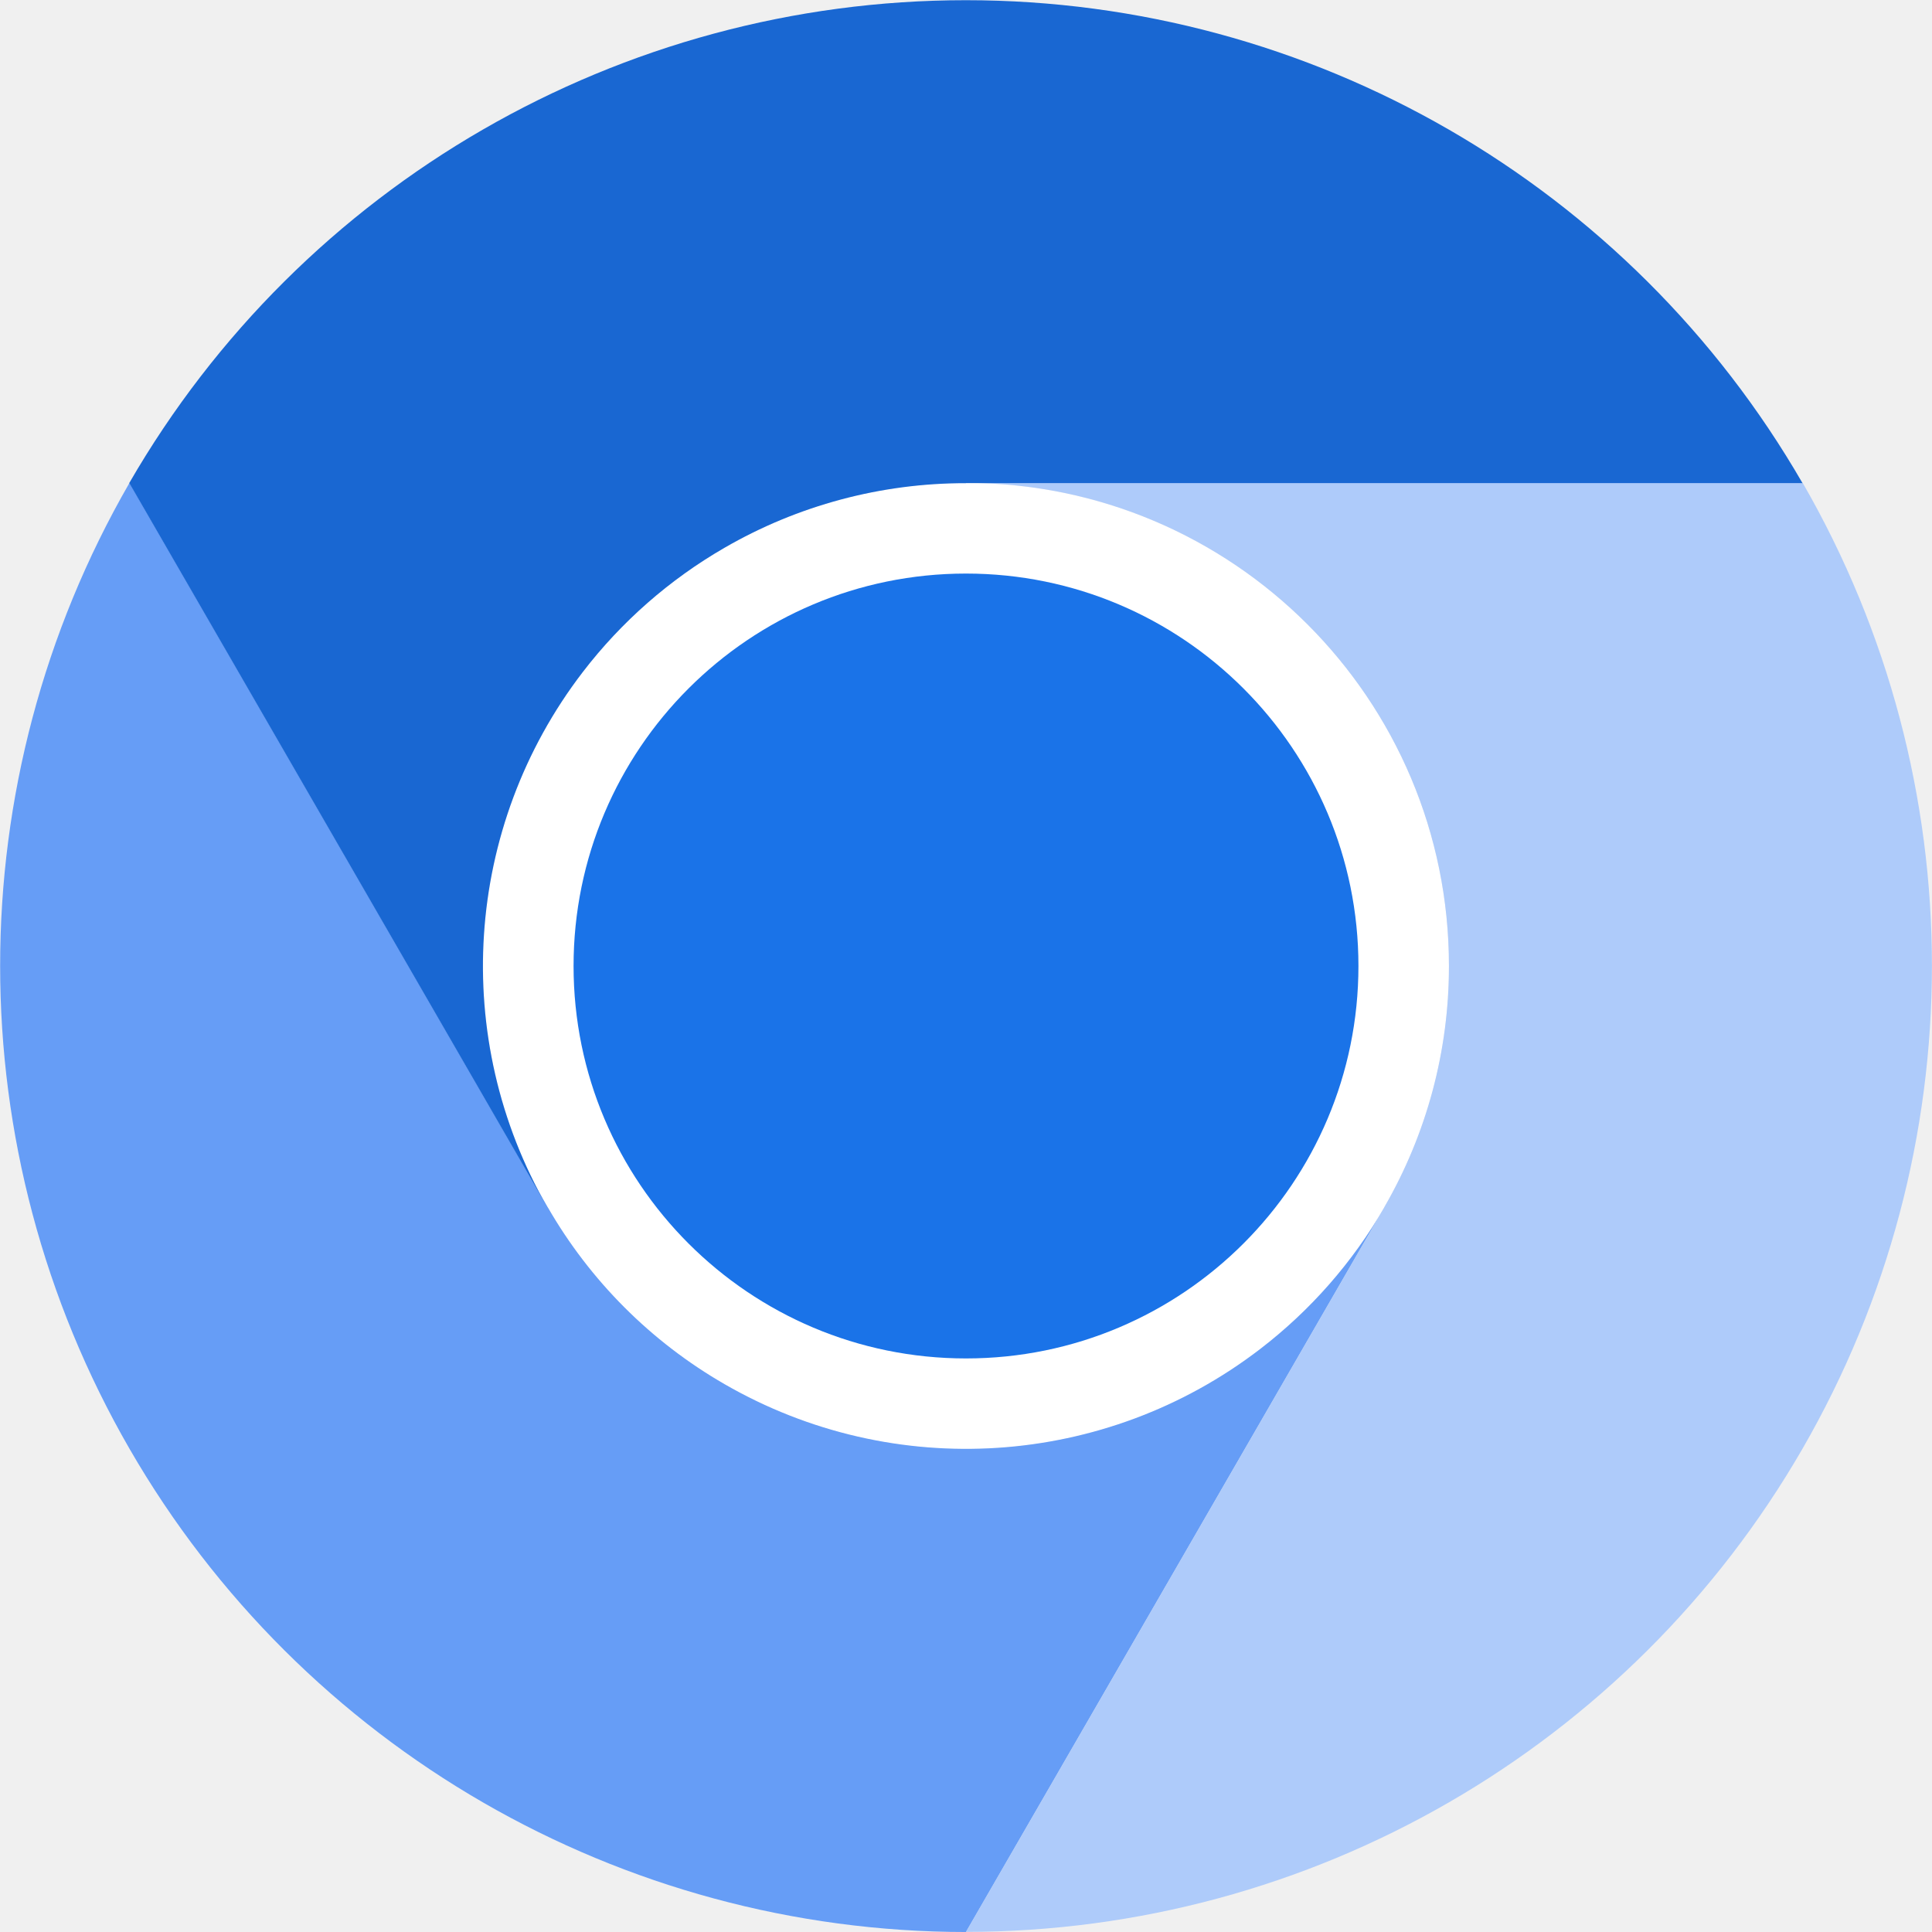
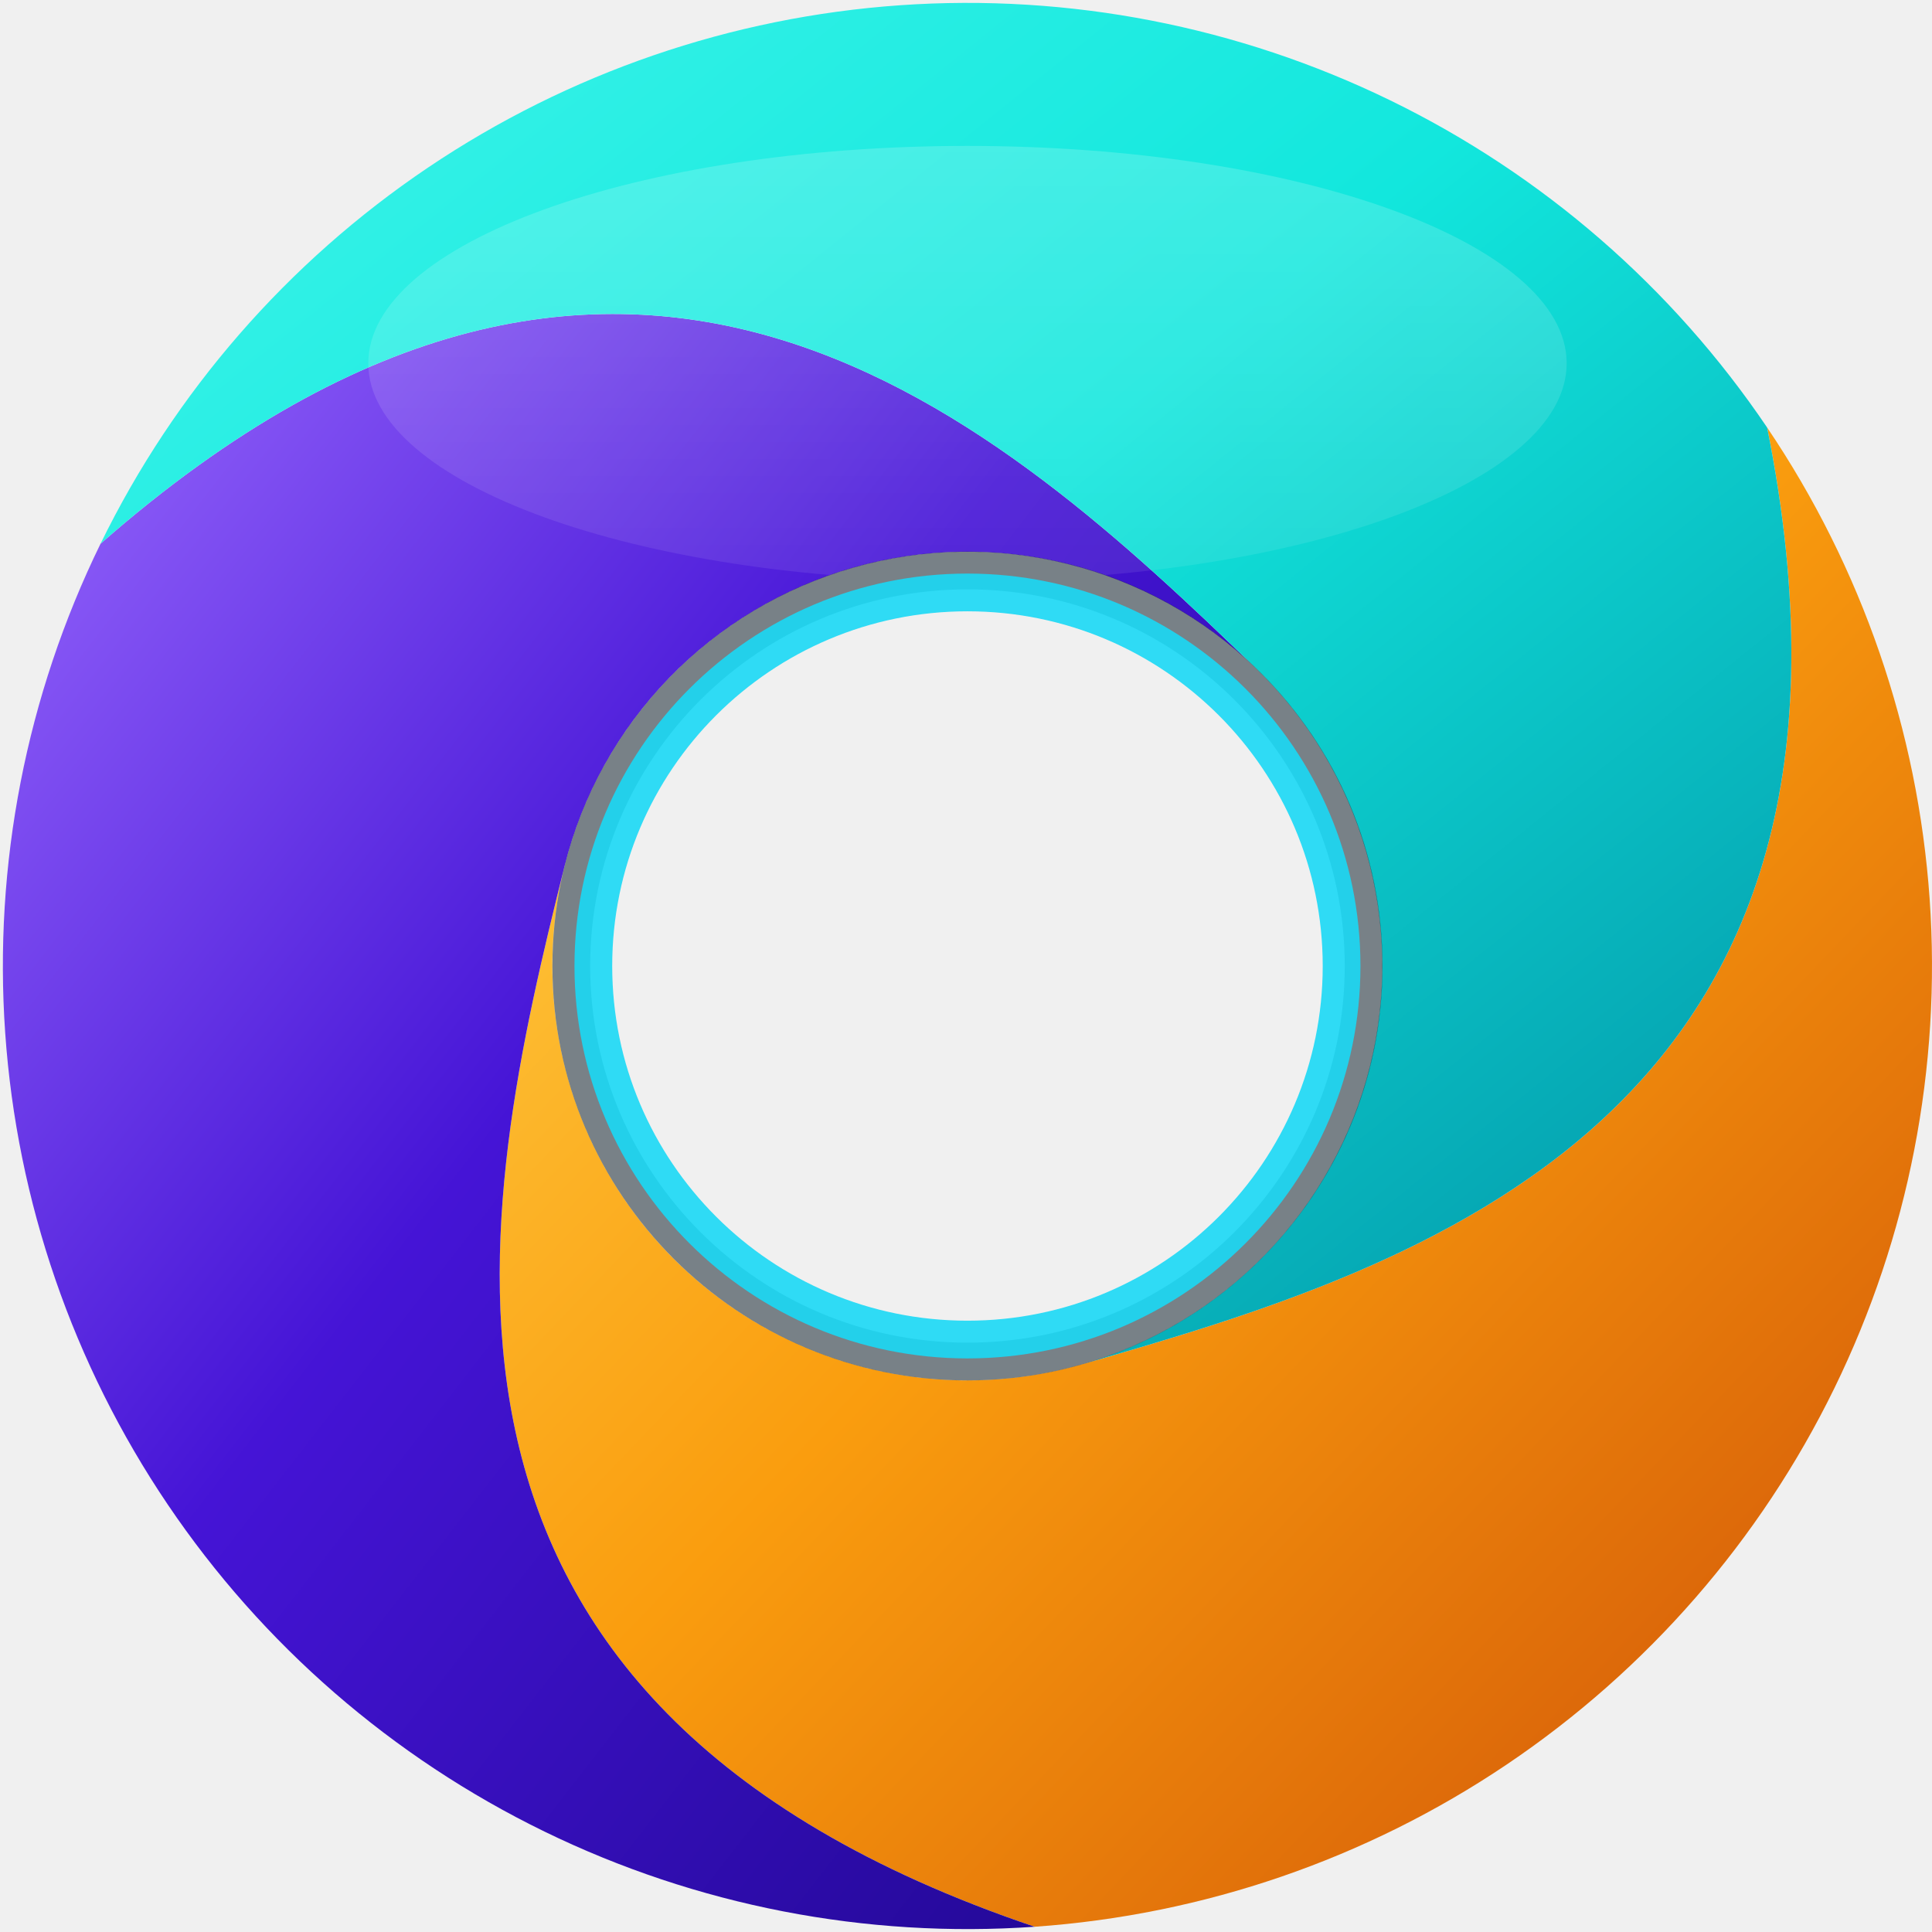
- <svg xmlns="http://www.w3.org/2000/svg" viewBox="0 0 256 256" fill="none">
-   <g clip-path="url(#a)">
-     <path d="M128 191.995c35.346 0 64-28.654 64-64 0-35.347-28.654-64-64-64-35.346 0-64 28.654-64 64 0 35.346 28.654 64 64 64Z" fill="#fff" />
-     <path d="M96.01 183.41a63.681 63.681 0 0 1-23.42-23.43l-.007.004-55.425-96a128.027 128.027 0 0 0 110.841 192.018l55.436-96.018a63.985 63.985 0 0 1-16.465 18.775 64.007 64.007 0 0 1-70.96 4.651Z" fill="#669DF6" />
-     <path d="M191.991 127.984a63.683 63.683 0 0 1-8.581 31.996l.007.004-55.426 96a128.029 128.029 0 0 0 110.872-192H127.991a64 64 0 0 1 64 64Z" fill="#AECBFA" />
-     <path d="M128 180c28.719 0 52-23.281 52-52s-23.281-52-52-52-52 23.281-52 52 23.281 52 52 52Z" fill="#1A73E8" />
-     <path d="M95.99 72.59a63.684 63.684 0 0 1 32.001-8.566v-.008h110.851A128.035 128.035 0 0 0 127.991.026 128.028 128.028 0 0 0 17.13 63.999l55.436 96.018a64.003 64.003 0 0 1 4.65-70.961A64 64 0 0 1 95.991 72.59Z" fill="#1967D2" />
+ <svg xmlns="http://www.w3.org/2000/svg" width="256" height="256" viewBox="0 0 256 256" fill="none">
+   <g clip-path="url(#clip0_5_3)">
+     <path d="M234.157 56.653C246.7 75.225 254.126 96.766 255.688 119.112C257.251 141.457 252.895 163.82 243.059 183.952C233.223 204.085 218.253 221.277 199.654 233.802C181.054 246.327 159.481 253.743 137.101 255.304C48.644 225.411 63.516 160.019 74.825 114.697C72.486 124.05 72.654 133.854 75.313 143.121C77.972 152.389 83.028 160.794 89.971 167.492C96.915 174.19 105.502 178.945 114.87 181.278C124.238 183.612 134.056 183.442 143.337 180.786C188.301 167.908 252.476 148.109 234.157 56.653Z" fill="url(#paint0_linear_5_3)" />
+     <path d="M137.101 255.304C114.72 256.866 92.321 252.519 72.156 242.697C51.99 232.876 34.77 217.927 22.225 199.354C9.68 180.781 2.253 159.238 0.691 136.89C-0.872 114.542 3.485 92.177 13.323 72.043C83.5 10.48 132.764 56.072 166.381 88.517C159.439 81.823 150.855 77.072 141.491 74.739C132.128 72.406 122.314 72.575 113.037 75.228C103.759 77.88 95.344 82.924 88.637 89.853C81.929 96.781 77.166 105.349 74.825 114.697C63.516 160.019 48.644 225.411 137.101 255.304Z" fill="url(#paint1_linear_5_3)" />
+     <path d="M13.323 72.043C23.16 51.91 38.131 34.717 56.732 22.192C75.334 9.667 96.909 2.253 119.29 0.693C141.671 -0.867 164.069 3.483 184.232 13.306C204.396 23.129 221.614 38.079 234.157 56.653C252.476 148.109 188.301 167.908 143.337 180.785C152.613 178.127 161.025 173.078 167.728 166.145C174.432 159.213 179.19 150.641 181.525 141.291C183.86 131.941 183.69 122.142 181.032 112.879C178.373 103.615 173.32 95.213 166.381 88.517C132.764 56.072 83.5 10.48 13.323 72.043Z" fill="url(#paint2_linear_5_3)" />
+     <path opacity="0.5" d="M128.194 76.955C172.042 76.955 207.589 64.056 207.589 48.145C207.589 32.234 172.042 19.335 128.194 19.335C84.345 19.335 48.799 32.234 48.799 48.145C48.799 64.056 84.345 76.955 128.194 76.955Z" fill="url(#paint3_linear_5_3)" />
+     <mask id="stroke0_5_3" fill="white">
+       <path d="M128.194 182.912C158.567 182.912 183.189 158.327 183.189 128C183.189 97.673 158.567 73.088 128.194 73.088C97.82 73.088 73.198 97.673 73.198 128C73.198 158.327 97.82 182.912 128.194 182.912Z" />
+     </mask>
+     <path d="M183.189 128C183.189 158.327 158.567 182.912 128.194 182.912C97.82 182.912 73.198 158.327 73.198 128C73.198 97.673 97.82 73.088 128.194 73.088C158.567 73.088 183.189 97.673 183.189 128Z" stroke-width="10" stroke="#00131F" stroke-opacity="0.5" mask="url(#stroke0_5_3)" />
+     <path opacity="0.9" d="M177.767 128C177.767 155.337 155.572 177.498 128.194 177.498C100.815 177.498 78.62 155.337 78.62 128C78.62 100.663 100.815 78.501 128.194 78.501C155.572 78.501 177.767 100.663 177.767 128Z" stroke-width="5" stroke="#19D8F5" />
  </g>
  <defs>
-     <clipPath id="a">
-       <path fill="#fff" d="M0 0h256v256H0z" />
+     <linearGradient id="paint0_linear_5_3" x1="66.213" y1="56.653" x2="264.658" y2="246.241" gradientUnits="userSpaceOnUse">
+       <stop stop-color="#FFD24A" />
+       <stop offset="0.45" stop-color="#FA9D0E" />
+       <stop offset="1" stop-color="#CD4D07" />
+     </linearGradient>
+     <linearGradient id="paint1_linear_5_3" x1="0.38" y1="41.604" x2="207.666" y2="202.389" gradientUnits="userSpaceOnUse">
+       <stop stop-color="#9B6BFF" />
+       <stop offset="0.45" stop-color="#4514D6" />
+       <stop offset="1" stop-color="#1E078E" />
+     </linearGradient>
+     <linearGradient id="paint2_linear_5_3" x1="13.323" y1="0.383" x2="189.573" y2="219.267" gradientUnits="userSpaceOnUse">
+       <stop stop-color="#3FF5EA" />
+       <stop offset="0.45" stop-color="#12E7DD" />
+       <stop offset="1" stop-color="#0192A6" />
+     </linearGradient>
+     <linearGradient id="paint3_linear_5_3" x1="48.799" y1="19.335" x2="48.799" y2="76.955" gradientUnits="userSpaceOnUse">
+       <stop stop-color="white" stop-opacity="0.35" />
+       <stop offset="1" stop-color="white" stop-opacity="0.15" />
+     </linearGradient>
+     <clipPath id="clip0_5_3">
+       <rect width="256" height="256" fill="white" />
    </clipPath>
  </defs>
</svg>
